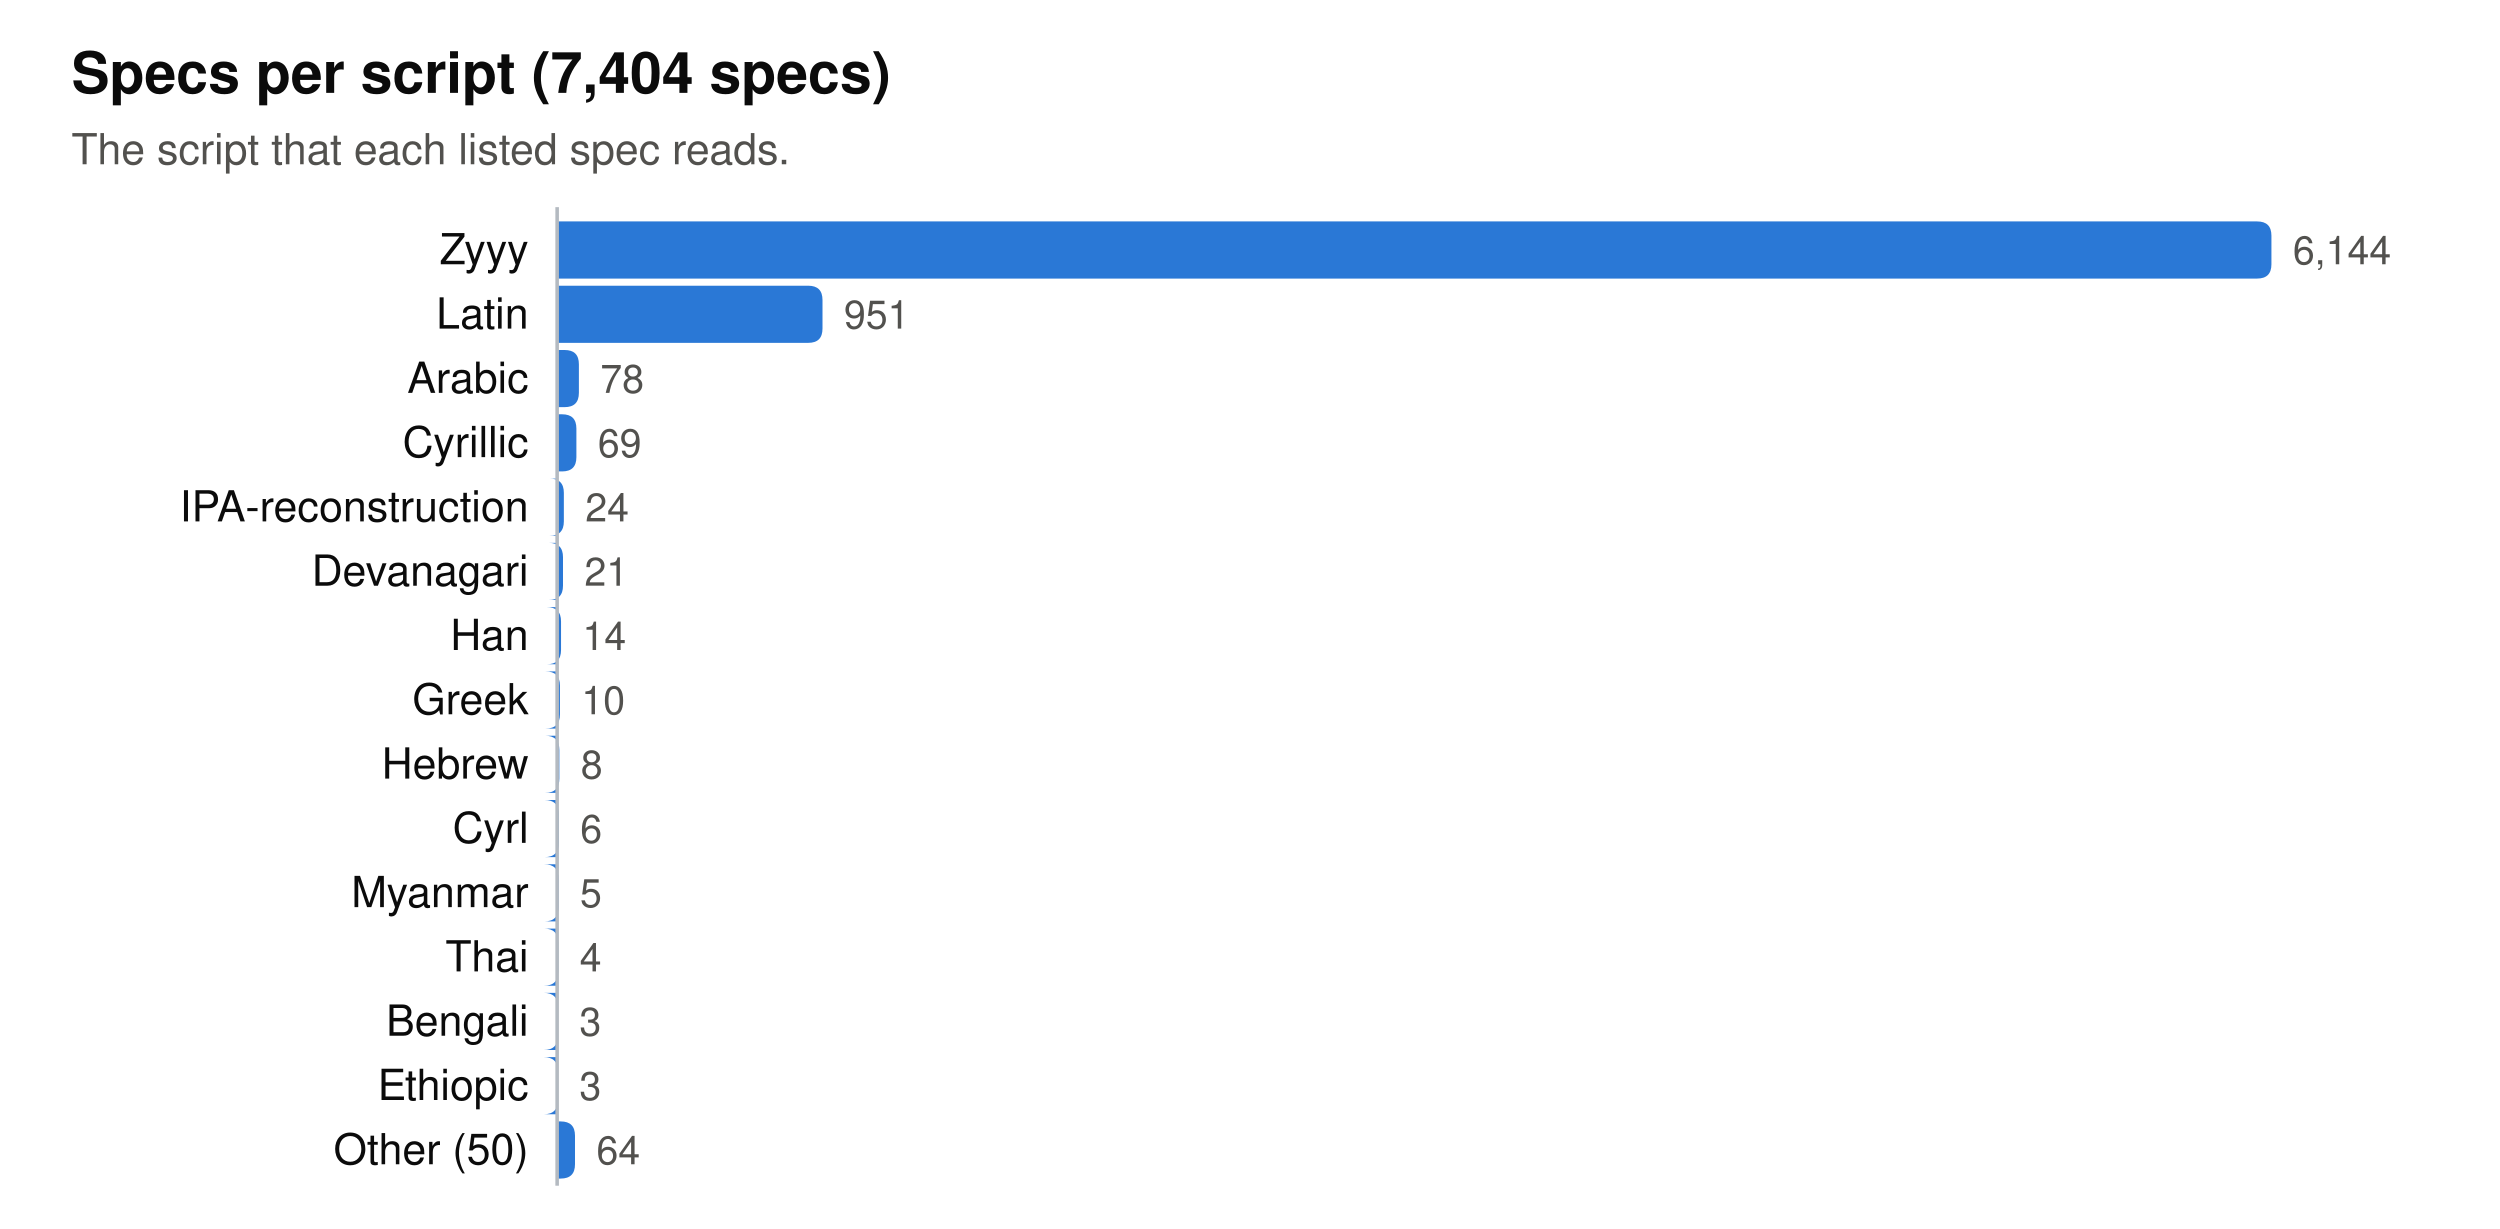
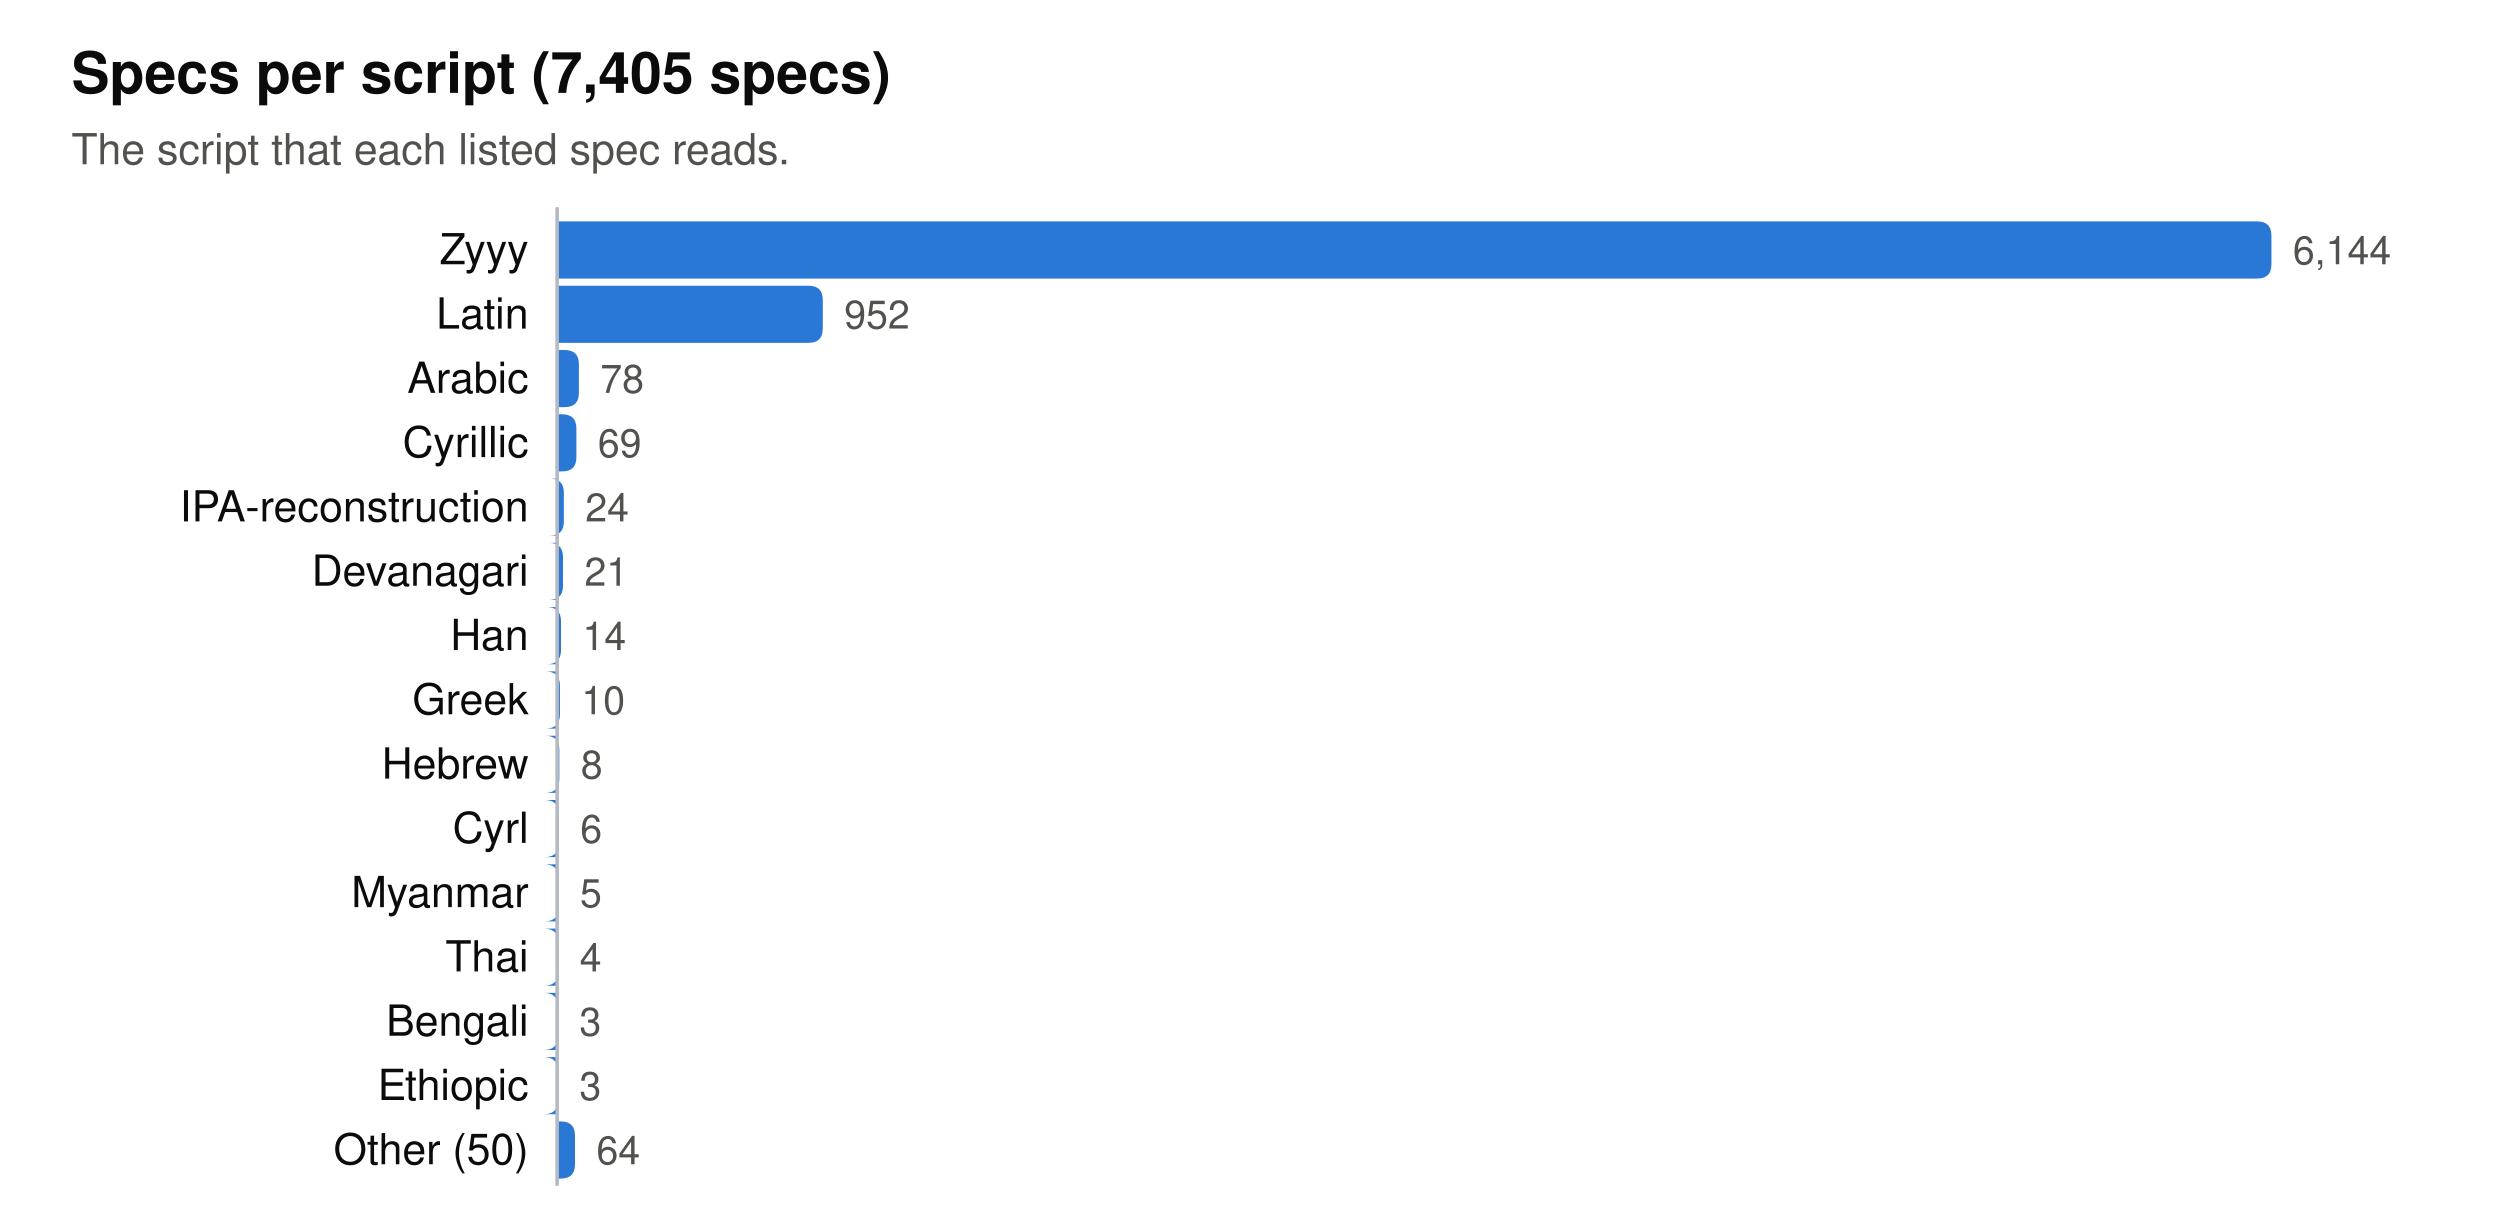
<svg xmlns="http://www.w3.org/2000/svg" width="700" height="344" viewBox="0 0 700 344" role="img" font-family="-apple-system, BlinkMacSystemFont, 'Segoe UI', Helvetica, Arial, sans-serif">
-   <text x="20" y="26" font-size="16" text-anchor="start" font-weight="bold" fill="#0b0b0b">Specs per script (7,404 specs)</text>
+   <text x="20" y="26" font-size="16" text-anchor="start" font-weight="bold" fill="#0b0b0b">Specs per script (7,405 specs)</text>
  <text x="20" y="46" font-size="12" text-anchor="start" font-weight="normal" fill="#52514e">The script that each listed spec reads.</text>
  <text x="148" y="74" font-size="12" text-anchor="end" font-weight="normal" fill="#0b0b0b">Zyyy</text>
  <path d="M156 62H632Q636 62 636 66V74Q636 78 632 78H156Z" fill="#2a78d6" />
  <text x="642" y="74" font-size="11" text-anchor="start" font-weight="normal" fill="#52514e">6,144</text>
  <text x="148" y="92" font-size="12" text-anchor="end" font-weight="normal" fill="#0b0b0b">Latin</text>
-   <path d="M156 80H226.3Q230.3 80 230.3 84V92Q230.3 96 226.3 96H156Z" fill="#2a78d6" />
-   <text x="236.3" y="92" font-size="11" text-anchor="start" font-weight="normal" fill="#52514e">951</text>
+   <path d="M156 80H226.38Q230.38 80 230.38 84V92Q230.38 96 226.38 96H156Z" fill="#2a78d6" />
+   <text x="236.38" y="92" font-size="11" text-anchor="start" font-weight="normal" fill="#52514e">952</text>
  <text x="148" y="110" font-size="12" text-anchor="end" font-weight="normal" fill="#0b0b0b">Arabic</text>
  <path d="M156 98H158.09Q162.09 98 162.09 102V110Q162.09 114 158.09 114H156Z" fill="#2a78d6" />
  <text x="168.09" y="110" font-size="11" text-anchor="start" font-weight="normal" fill="#52514e">78</text>
  <text x="148" y="128" font-size="12" text-anchor="end" font-weight="normal" fill="#0b0b0b">Cyrillic</text>
  <path d="M156 116H157.39Q161.39 116 161.39 120V128Q161.39 132 157.39 132H156Z" fill="#2a78d6" />
  <text x="167.39" y="128" font-size="11" text-anchor="start" font-weight="normal" fill="#52514e">69</text>
  <text x="148" y="146" font-size="12" text-anchor="end" font-weight="normal" fill="#0b0b0b">IPA-reconstruction</text>
  <path d="M156 134H153.88Q157.88 134 157.88 138V146Q157.88 150 153.88 150H156Z" fill="#2a78d6" />
  <text x="163.88" y="146" font-size="11" text-anchor="start" font-weight="normal" fill="#52514e">24</text>
  <text x="148" y="164" font-size="12" text-anchor="end" font-weight="normal" fill="#0b0b0b">Devanagari</text>
  <path d="M156 152H153.64Q157.64 152 157.64 156V164Q157.64 168 153.64 168H156Z" fill="#2a78d6" />
  <text x="163.64" y="164" font-size="11" text-anchor="start" font-weight="normal" fill="#52514e">21</text>
  <text x="148" y="182" font-size="12" text-anchor="end" font-weight="normal" fill="#0b0b0b">Han</text>
  <path d="M156 170H153.09Q157.09 170 157.09 174V182Q157.09 186 153.09 186H156Z" fill="#2a78d6" />
  <text x="163.09" y="182" font-size="11" text-anchor="start" font-weight="normal" fill="#52514e">14</text>
  <text x="148" y="200" font-size="12" text-anchor="end" font-weight="normal" fill="#0b0b0b">Greek</text>
  <path d="M156 188H152.78Q156.78 188 156.78 192V200Q156.78 204 152.78 204H156Z" fill="#2a78d6" />
  <text x="162.78" y="200" font-size="11" text-anchor="start" font-weight="normal" fill="#52514e">10</text>
  <text x="148" y="218" font-size="12" text-anchor="end" font-weight="normal" fill="#0b0b0b">Hebrew</text>
  <path d="M156 206H152.62Q156.62 206 156.62 210V218Q156.62 222 152.62 222H156Z" fill="#2a78d6" />
  <text x="162.62" y="218" font-size="11" text-anchor="start" font-weight="normal" fill="#52514e">8</text>
  <text x="148" y="236" font-size="12" text-anchor="end" font-weight="normal" fill="#0b0b0b">Cyrl</text>
  <path d="M156 224H152.47Q156.47 224 156.47 228V236Q156.47 240 152.47 240H156Z" fill="#2a78d6" />
  <text x="162.47" y="236" font-size="11" text-anchor="start" font-weight="normal" fill="#52514e">6</text>
  <text x="148" y="254" font-size="12" text-anchor="end" font-weight="normal" fill="#0b0b0b">Myanmar</text>
  <path d="M156 242H152.39Q156.39 242 156.39 246V254Q156.39 258 152.39 258H156Z" fill="#2a78d6" />
  <text x="162.39" y="254" font-size="11" text-anchor="start" font-weight="normal" fill="#52514e">5</text>
  <text x="148" y="272" font-size="12" text-anchor="end" font-weight="normal" fill="#0b0b0b">Thai</text>
  <path d="M156 260H152.31Q156.31 260 156.31 264V272Q156.31 276 152.31 276H156Z" fill="#2a78d6" />
  <text x="162.31" y="272" font-size="11" text-anchor="start" font-weight="normal" fill="#52514e">4</text>
  <text x="148" y="290" font-size="12" text-anchor="end" font-weight="normal" fill="#0b0b0b">Bengali</text>
  <path d="M156 278H152.23Q156.23 278 156.23 282V290Q156.23 294 152.23 294H156Z" fill="#2a78d6" />
  <text x="162.23" y="290" font-size="11" text-anchor="start" font-weight="normal" fill="#52514e">3</text>
  <text x="148" y="308" font-size="12" text-anchor="end" font-weight="normal" fill="#0b0b0b">Ethiopic</text>
  <path d="M156 296H152.23Q156.23 296 156.23 300V308Q156.23 312 152.23 312H156Z" fill="#2a78d6" />
  <text x="162.23" y="308" font-size="11" text-anchor="start" font-weight="normal" fill="#52514e">3</text>
  <text x="148" y="326" font-size="12" text-anchor="end" font-weight="normal" fill="#0b0b0b">Other (50)</text>
  <path d="M156 314H157Q161 314 161 318V326Q161 330 157 330H156Z" fill="#2a78d6" />
  <text x="167" y="326" font-size="11" text-anchor="start" font-weight="normal" fill="#52514e">64</text>
  <line x1="156" y1="58" x2="156" y2="332" stroke="#b4bac1" stroke-width="1" />
</svg>
